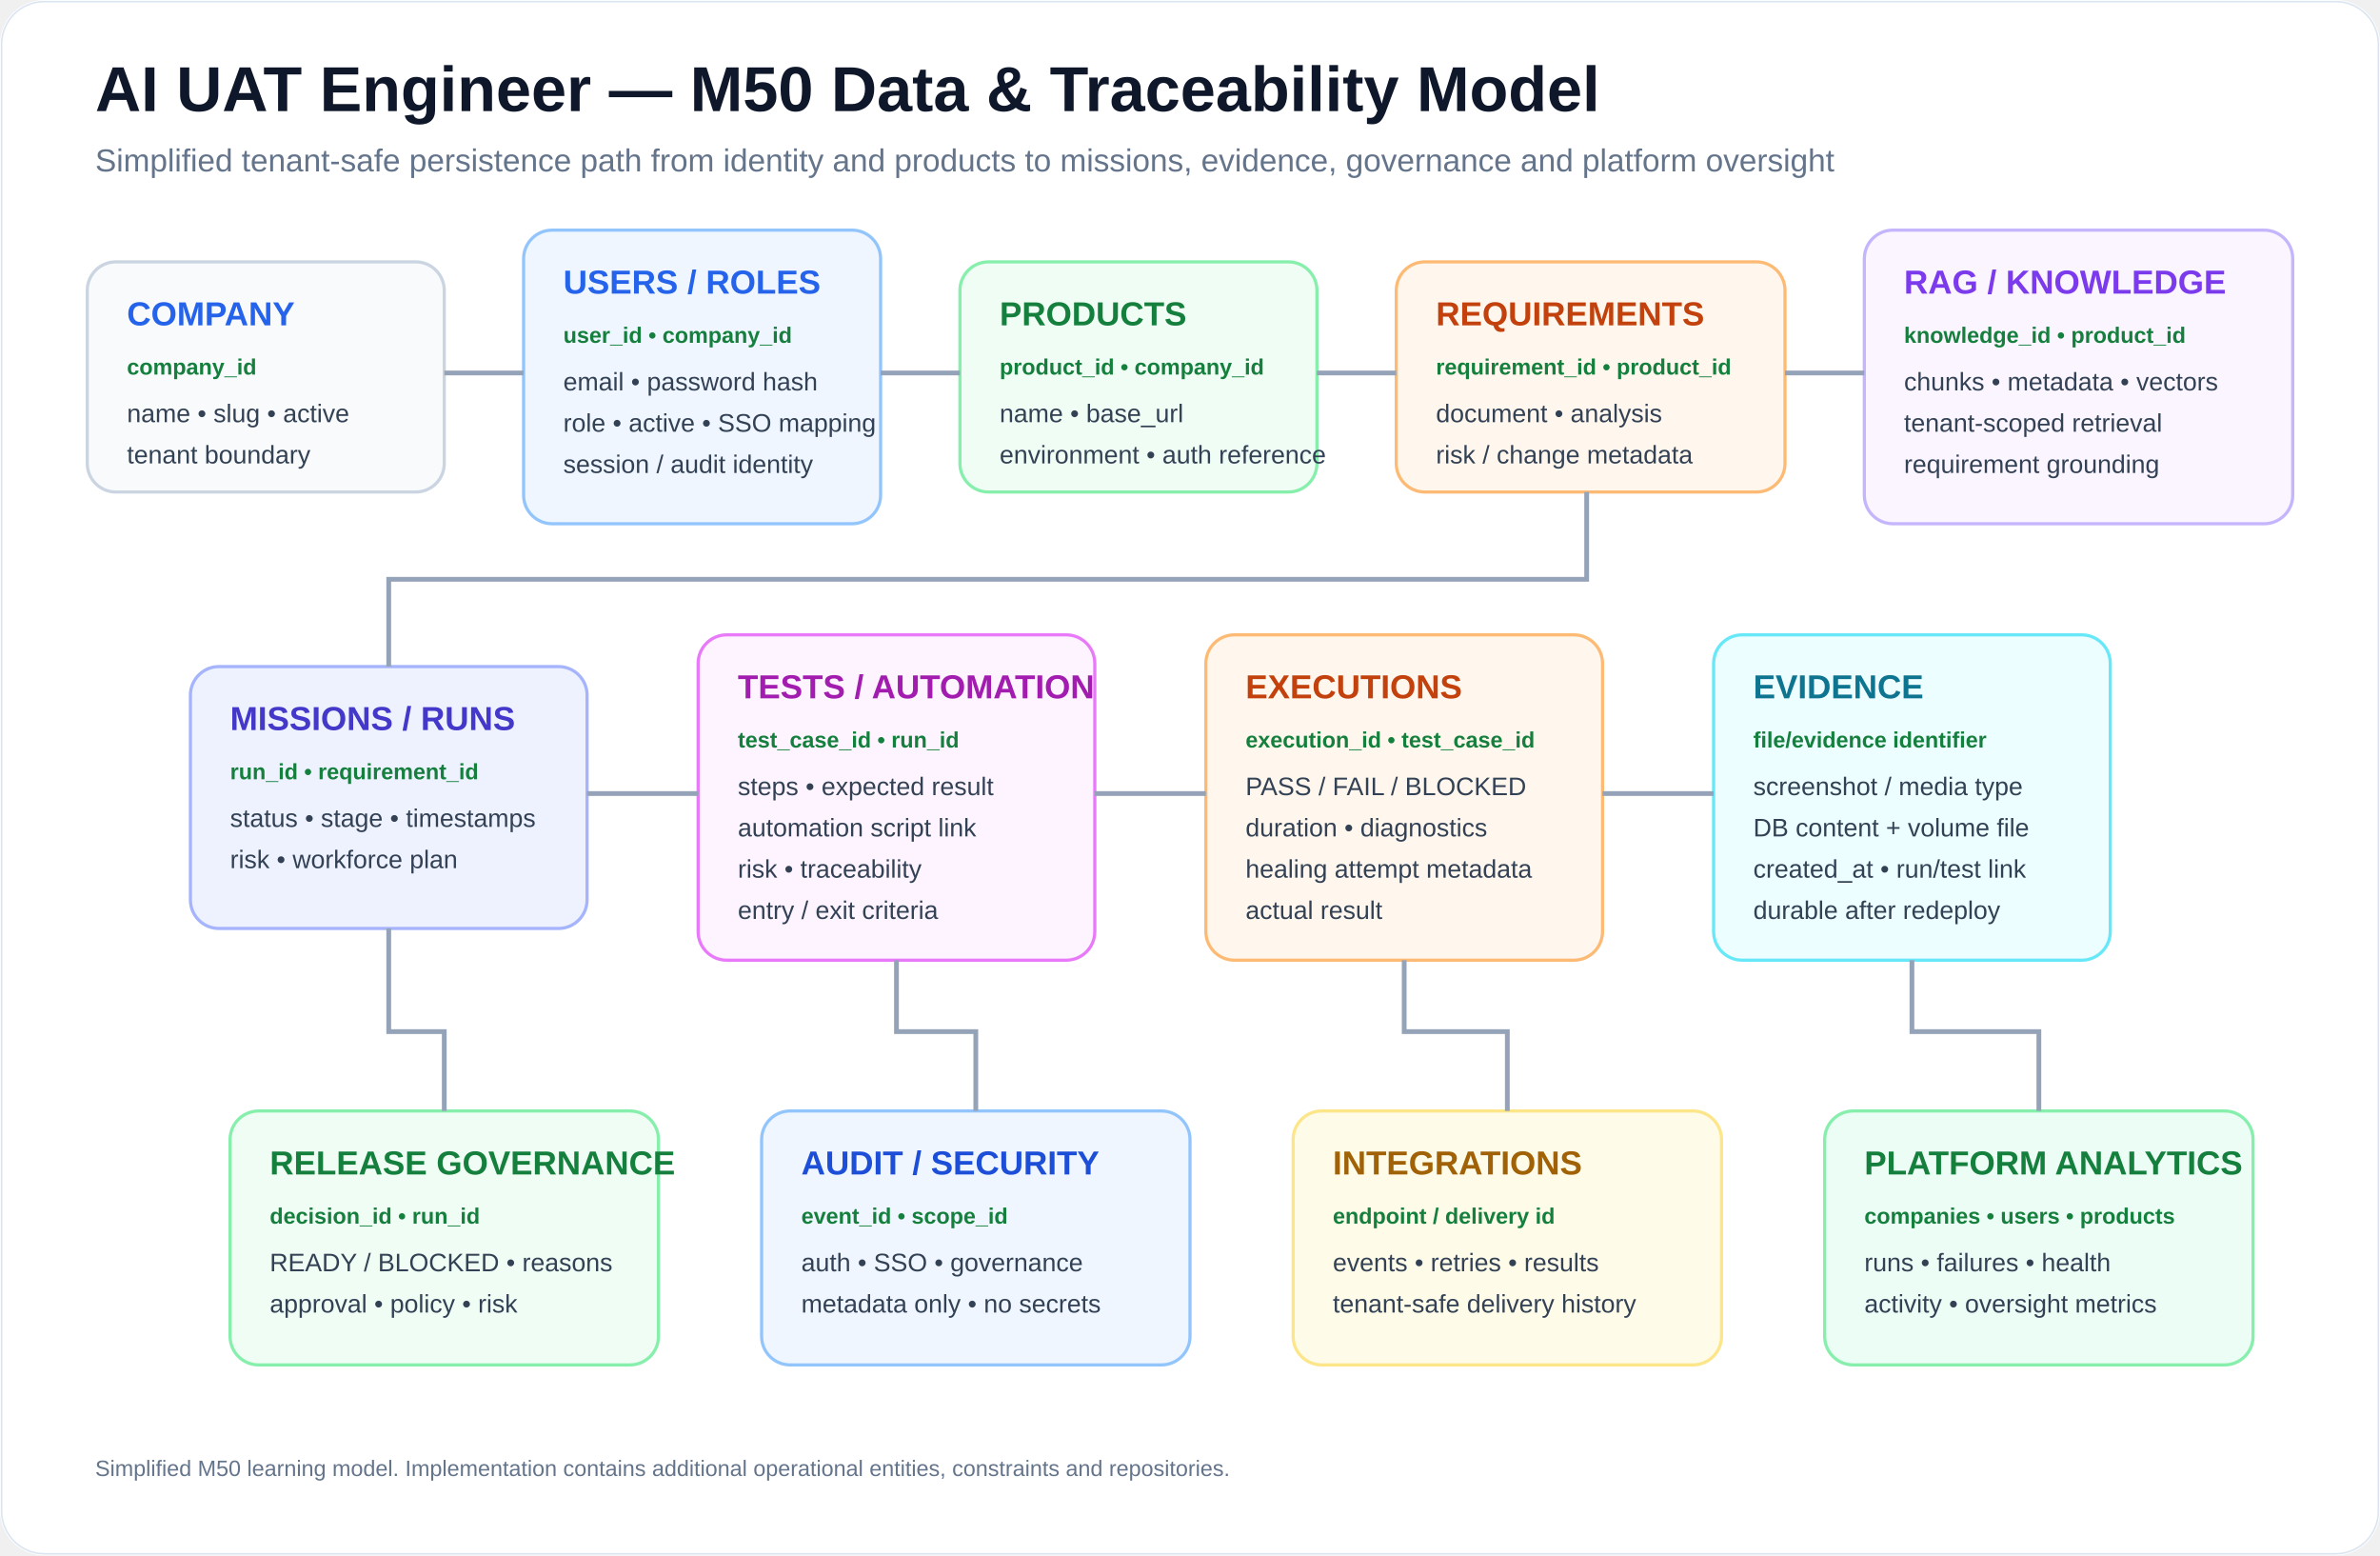
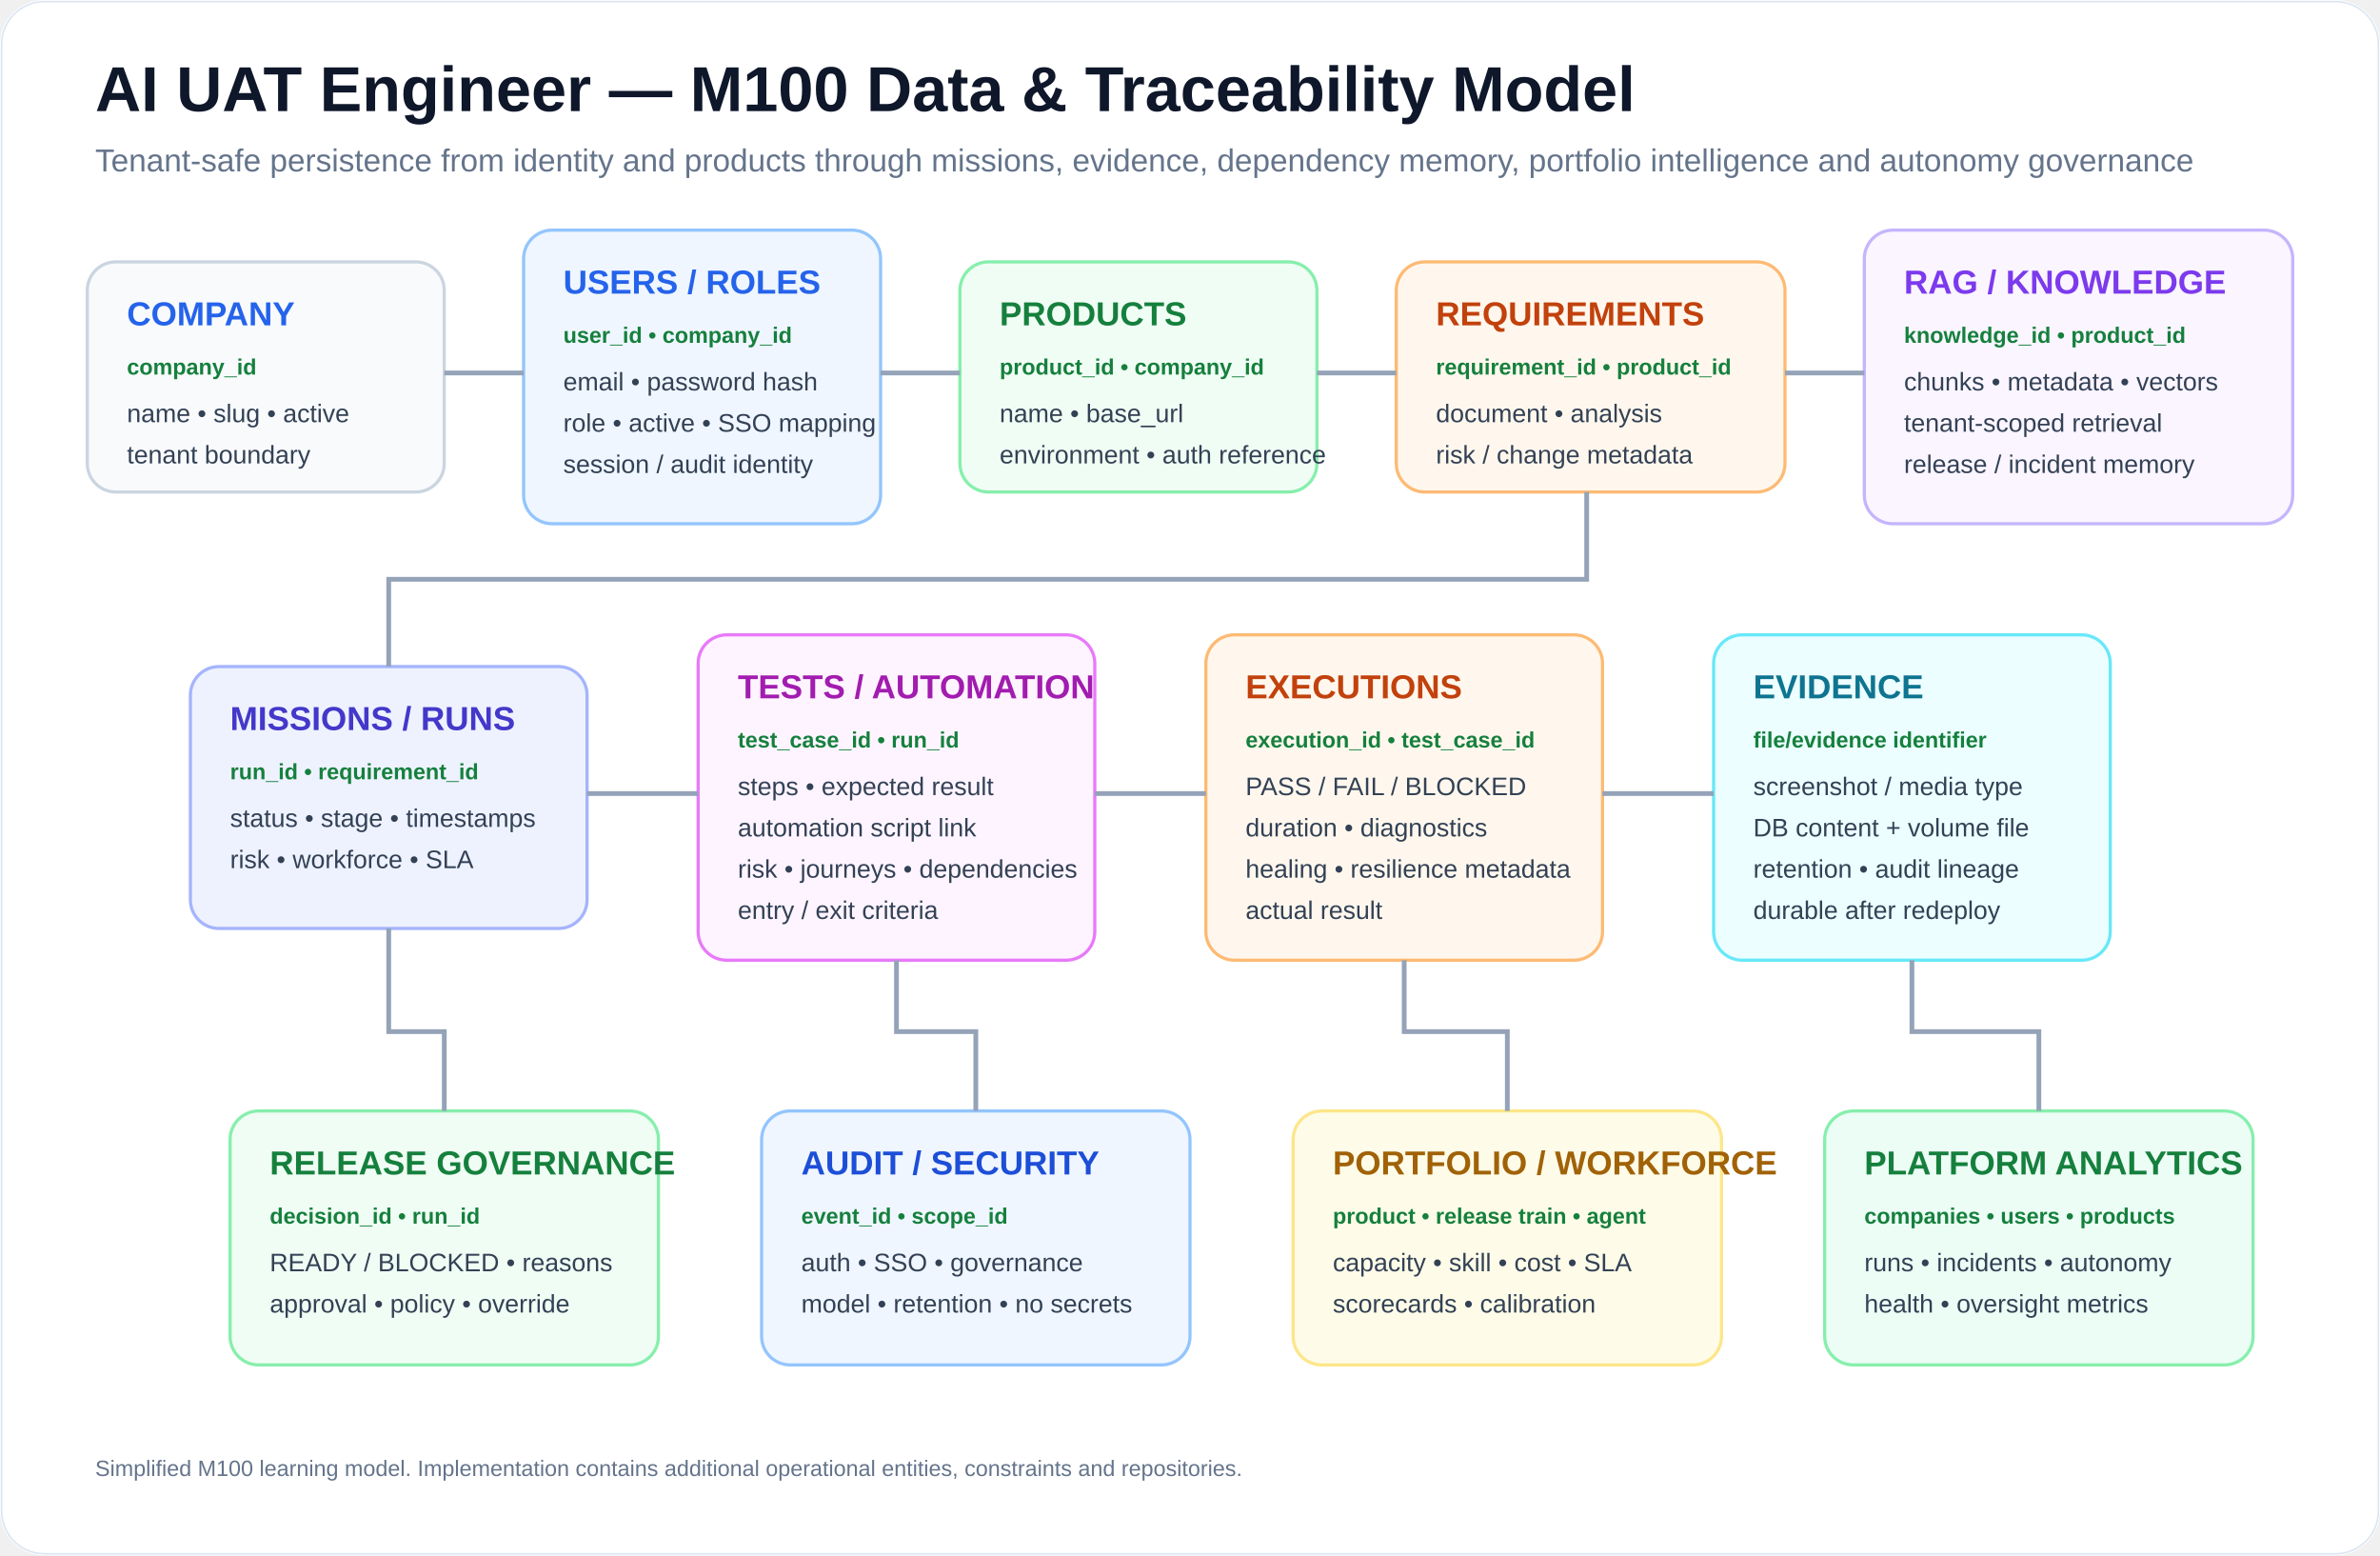
<svg xmlns="http://www.w3.org/2000/svg" width="1500" height="980" viewBox="0 0 1500 980">
  <defs>
    <style>.bg{fill:#fff}.panel{fill:#f8fafc;stroke:#cbd5e1;stroke-width:2}.title{fill:#0f172a;font:700 40px Arial}.sub{fill:#64748b;font:20px Arial}.h{fill:#2563eb;font:700 21px Arial}.t{fill:#334155;font:16px Arial}.small{fill:#64748b;font:14px Arial}.line{stroke:#94a3b8;stroke-width:3;fill:none}.key{fill:#15803d;font:700 14px Arial}</style>
  </defs>
  <rect class="bg" width="1500" height="980" rx="28" />
  <rect x="1" y="1" width="1498" height="978" rx="27" fill="none" stroke="#dbe5f1" />
-   <text class="title" x="60" y="70">AI UAT Engineer — M50 Data &amp; Traceability Model</text>
-   <text class="sub" x="60" y="108">Simplified tenant-safe persistence path from identity and products to missions, evidence, governance and platform oversight</text>
+   <text class="title" x="60" y="70">AI UAT Engineer — M100 Data &amp; Traceability Model</text>
+   <text class="sub" x="60" y="108">Tenant-safe persistence from identity and products through missions, evidence, dependency memory, portfolio intelligence and autonomy governance</text>
  <rect class="panel" x="55" y="165" width="225" height="145" rx="18" />
  <text class="h" x="80" y="205">COMPANY</text>
  <text class="key" x="80" y="236">company_id</text>
  <text class="t" x="80" y="266">name • slug • active</text>
  <text class="t" x="80" y="292">tenant boundary</text>
  <rect x="330" y="145" width="225" height="185" rx="18" fill="#eff6ff" stroke="#93c5fd" stroke-width="2" />
  <text class="h" x="355" y="185">USERS / ROLES</text>
  <text class="key" x="355" y="216">user_id • company_id</text>
  <text class="t" x="355" y="246">email • password hash</text>
  <text class="t" x="355" y="272">role • active • SSO mapping</text>
  <text class="t" x="355" y="298">session / audit identity</text>
  <rect x="605" y="165" width="225" height="145" rx="18" fill="#f0fdf4" stroke="#86efac" stroke-width="2" />
  <text x="630" y="205" fill="#15803d" font-family="Arial" font-size="21" font-weight="700">PRODUCTS</text>
  <text class="key" x="630" y="236">product_id • company_id</text>
  <text class="t" x="630" y="266">name • base_url</text>
  <text class="t" x="630" y="292">environment • auth reference</text>
  <rect x="880" y="165" width="245" height="145" rx="18" fill="#fff7ed" stroke="#fdba74" stroke-width="2" />
  <text x="905" y="205" fill="#c2410c" font-family="Arial" font-size="21" font-weight="700">REQUIREMENTS</text>
  <text class="key" x="905" y="236">requirement_id • product_id</text>
  <text class="t" x="905" y="266">document • analysis</text>
  <text class="t" x="905" y="292">risk / change metadata</text>
  <rect x="1175" y="145" width="270" height="185" rx="18" fill="#faf5ff" stroke="#c4b5fd" stroke-width="2" />
  <text x="1200" y="185" fill="#7c3aed" font-family="Arial" font-size="21" font-weight="700">RAG / KNOWLEDGE</text>
  <text class="key" x="1200" y="216">knowledge_id • product_id</text>
  <text class="t" x="1200" y="246">chunks • metadata • vectors</text>
  <text class="t" x="1200" y="272">tenant-scoped retrieval</text>
-   <text class="t" x="1200" y="298">requirement grounding</text>
+   <text class="t" x="1200" y="298">release / incident memory</text>
  <rect x="120" y="420" width="250" height="165" rx="18" fill="#eef2ff" stroke="#a5b4fc" stroke-width="2" />
  <text x="145" y="460" fill="#4338ca" font-family="Arial" font-size="21" font-weight="700">MISSIONS / RUNS</text>
  <text class="key" x="145" y="491">run_id • requirement_id</text>
  <text class="t" x="145" y="521">status • stage • timestamps</text>
-   <text class="t" x="145" y="547">risk • workforce plan</text>
+   <text class="t" x="145" y="547">risk • workforce • SLA</text>
  <rect x="440" y="400" width="250" height="205" rx="18" fill="#fdf4ff" stroke="#e879f9" stroke-width="2" />
  <text x="465" y="440" fill="#a21caf" font-family="Arial" font-size="21" font-weight="700">TESTS / AUTOMATION</text>
  <text class="key" x="465" y="471">test_case_id • run_id</text>
  <text class="t" x="465" y="501">steps • expected result</text>
  <text class="t" x="465" y="527">automation script link</text>
-   <text class="t" x="465" y="553">risk • traceability</text>
+   <text class="t" x="465" y="553">risk • journeys • dependencies</text>
  <text class="t" x="465" y="579">entry / exit criteria</text>
  <rect x="760" y="400" width="250" height="205" rx="18" fill="#fff7ed" stroke="#fdba74" stroke-width="2" />
  <text x="785" y="440" fill="#c2410c" font-family="Arial" font-size="21" font-weight="700">EXECUTIONS</text>
  <text class="key" x="785" y="471">execution_id • test_case_id</text>
  <text class="t" x="785" y="501">PASS / FAIL / BLOCKED</text>
  <text class="t" x="785" y="527">duration • diagnostics</text>
-   <text class="t" x="785" y="553">healing attempt metadata</text>
+   <text class="t" x="785" y="553">healing • resilience metadata</text>
  <text class="t" x="785" y="579">actual result</text>
  <rect x="1080" y="400" width="250" height="205" rx="18" fill="#ecfeff" stroke="#67e8f9" stroke-width="2" />
  <text x="1105" y="440" fill="#0e7490" font-family="Arial" font-size="21" font-weight="700">EVIDENCE</text>
  <text class="key" x="1105" y="471">file/evidence identifier</text>
  <text class="t" x="1105" y="501">screenshot / media type</text>
  <text class="t" x="1105" y="527">DB content + volume file</text>
-   <text class="t" x="1105" y="553">created_at • run/test link</text>
+   <text class="t" x="1105" y="553">retention • audit lineage</text>
  <text class="t" x="1105" y="579">durable after redeploy</text>
  <rect x="145" y="700" width="270" height="160" rx="18" fill="#f0fdf4" stroke="#86efac" stroke-width="2" />
  <text x="170" y="740" fill="#15803d" font-family="Arial" font-size="21" font-weight="700">RELEASE GOVERNANCE</text>
  <text class="key" x="170" y="771">decision_id • run_id</text>
  <text class="t" x="170" y="801">READY / BLOCKED • reasons</text>
-   <text class="t" x="170" y="827">approval • policy • risk</text>
+   <text class="t" x="170" y="827">approval • policy • override</text>
  <rect x="480" y="700" width="270" height="160" rx="18" fill="#eff6ff" stroke="#93c5fd" stroke-width="2" />
  <text x="505" y="740" fill="#1d4ed8" font-family="Arial" font-size="21" font-weight="700">AUDIT / SECURITY</text>
  <text class="key" x="505" y="771">event_id • scope_id</text>
  <text class="t" x="505" y="801">auth • SSO • governance</text>
-   <text class="t" x="505" y="827">metadata only • no secrets</text>
+   <text class="t" x="505" y="827">model • retention • no secrets</text>
  <rect x="815" y="700" width="270" height="160" rx="18" fill="#fefce8" stroke="#fde68a" stroke-width="2" />
-   <text x="840" y="740" fill="#a16207" font-family="Arial" font-size="21" font-weight="700">INTEGRATIONS</text>
-   <text class="key" x="840" y="771">endpoint / delivery id</text>
-   <text class="t" x="840" y="801">events • retries • results</text>
-   <text class="t" x="840" y="827">tenant-safe delivery history</text>
+   <text x="840" y="740" fill="#a16207" font-family="Arial" font-size="21" font-weight="700">PORTFOLIO / WORKFORCE</text>
+   <text class="key" x="840" y="771">product • release train • agent</text>
+   <text class="t" x="840" y="801">capacity • skill • cost • SLA</text>
+   <text class="t" x="840" y="827">scorecards • calibration</text>
  <rect x="1150" y="700" width="270" height="160" rx="18" fill="#ecfdf5" stroke="#86efac" stroke-width="2" />
  <text x="1175" y="740" fill="#15803d" font-family="Arial" font-size="21" font-weight="700">PLATFORM ANALYTICS</text>
  <text class="key" x="1175" y="771">companies • users • products</text>
-   <text class="t" x="1175" y="801">runs • failures • health</text>
-   <text class="t" x="1175" y="827">activity • oversight metrics</text>
+   <text class="t" x="1175" y="801">runs • incidents • autonomy</text>
+   <text class="t" x="1175" y="827">health • oversight metrics</text>
  <path class="line" d="M280 235 H330" />
  <path class="line" d="M555 235 H605" />
  <path class="line" d="M830 235 H880" />
  <path class="line" d="M1125 235 H1175" />
  <path class="line" d="M1000 310 V365 H245 V420" />
  <path class="line" d="M370 500 H440" />
  <path class="line" d="M690 500 H760" />
  <path class="line" d="M1010 500 H1080" />
  <path class="line" d="M245 585 V650 H280 V700" />
  <path class="line" d="M565 605 V650 H615 V700" />
  <path class="line" d="M885 605 V650 H950 V700" />
  <path class="line" d="M1205 605 V650 H1285 V700" />
-   <text class="small" x="60" y="930">Simplified M50 learning model. Implementation contains additional operational entities, constraints and repositories.</text>
+   <text class="small" x="60" y="930">Simplified M100 learning model. Implementation contains additional operational entities, constraints and repositories.</text>
</svg>
